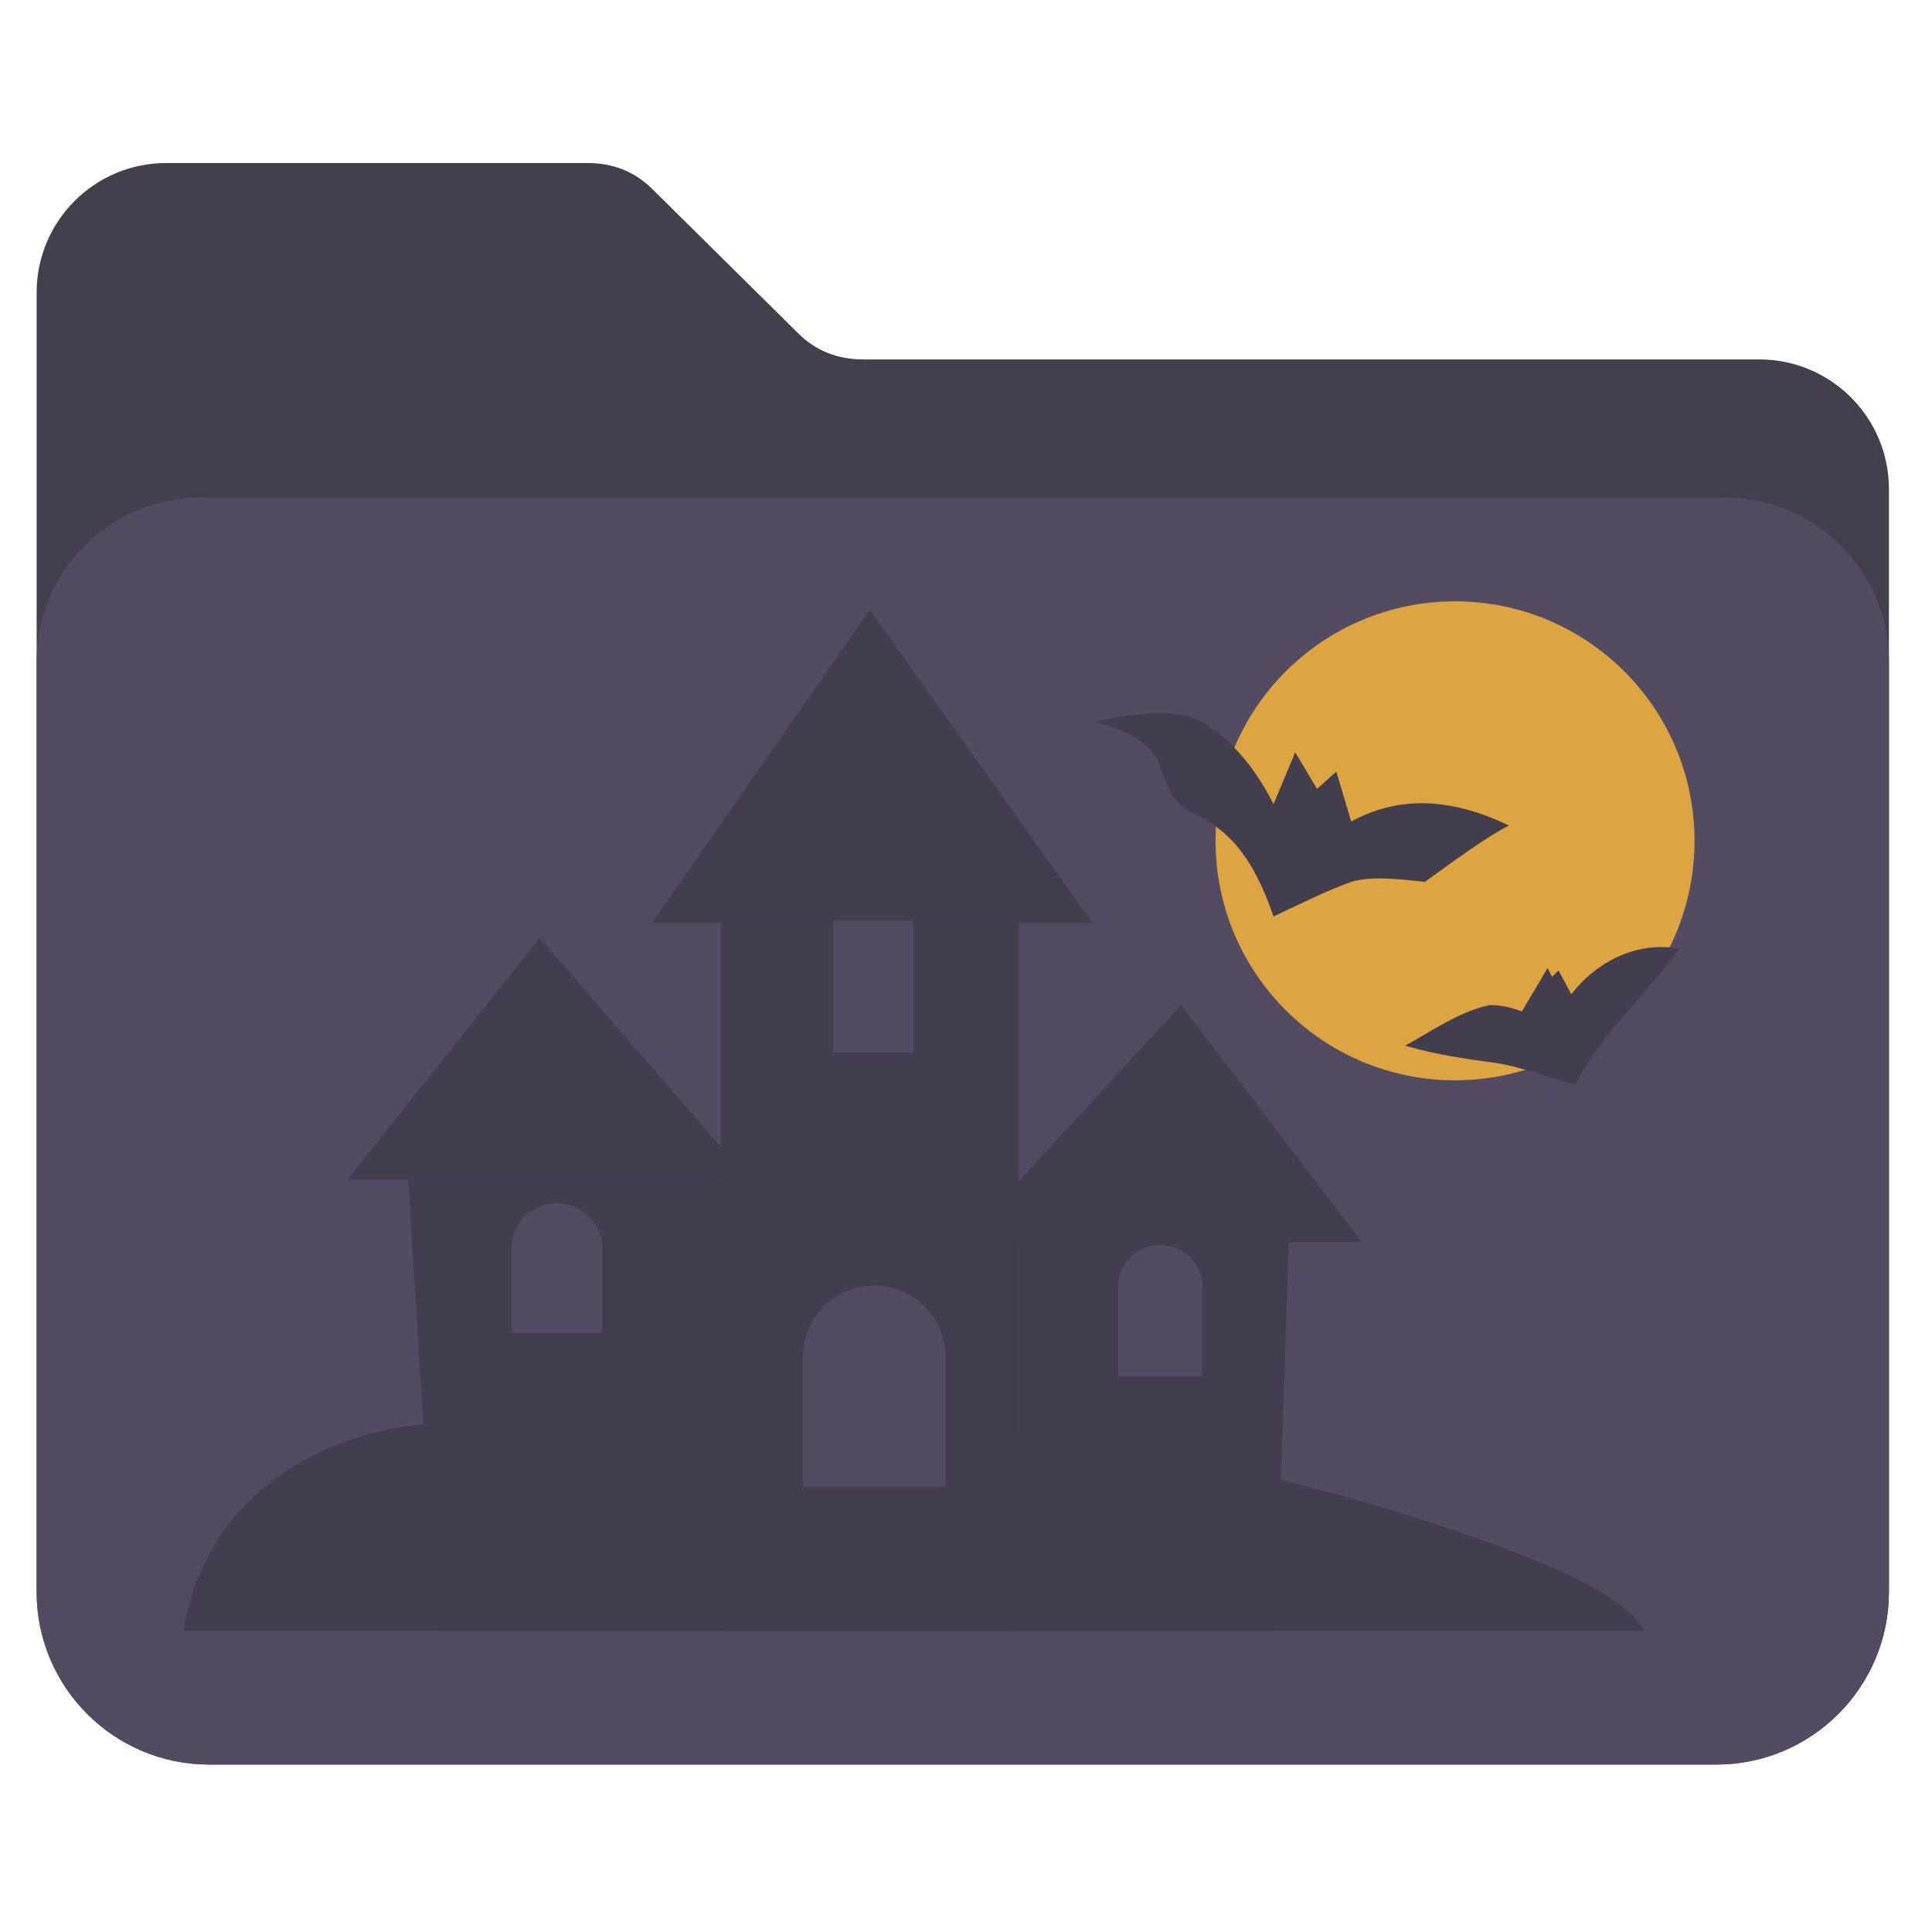
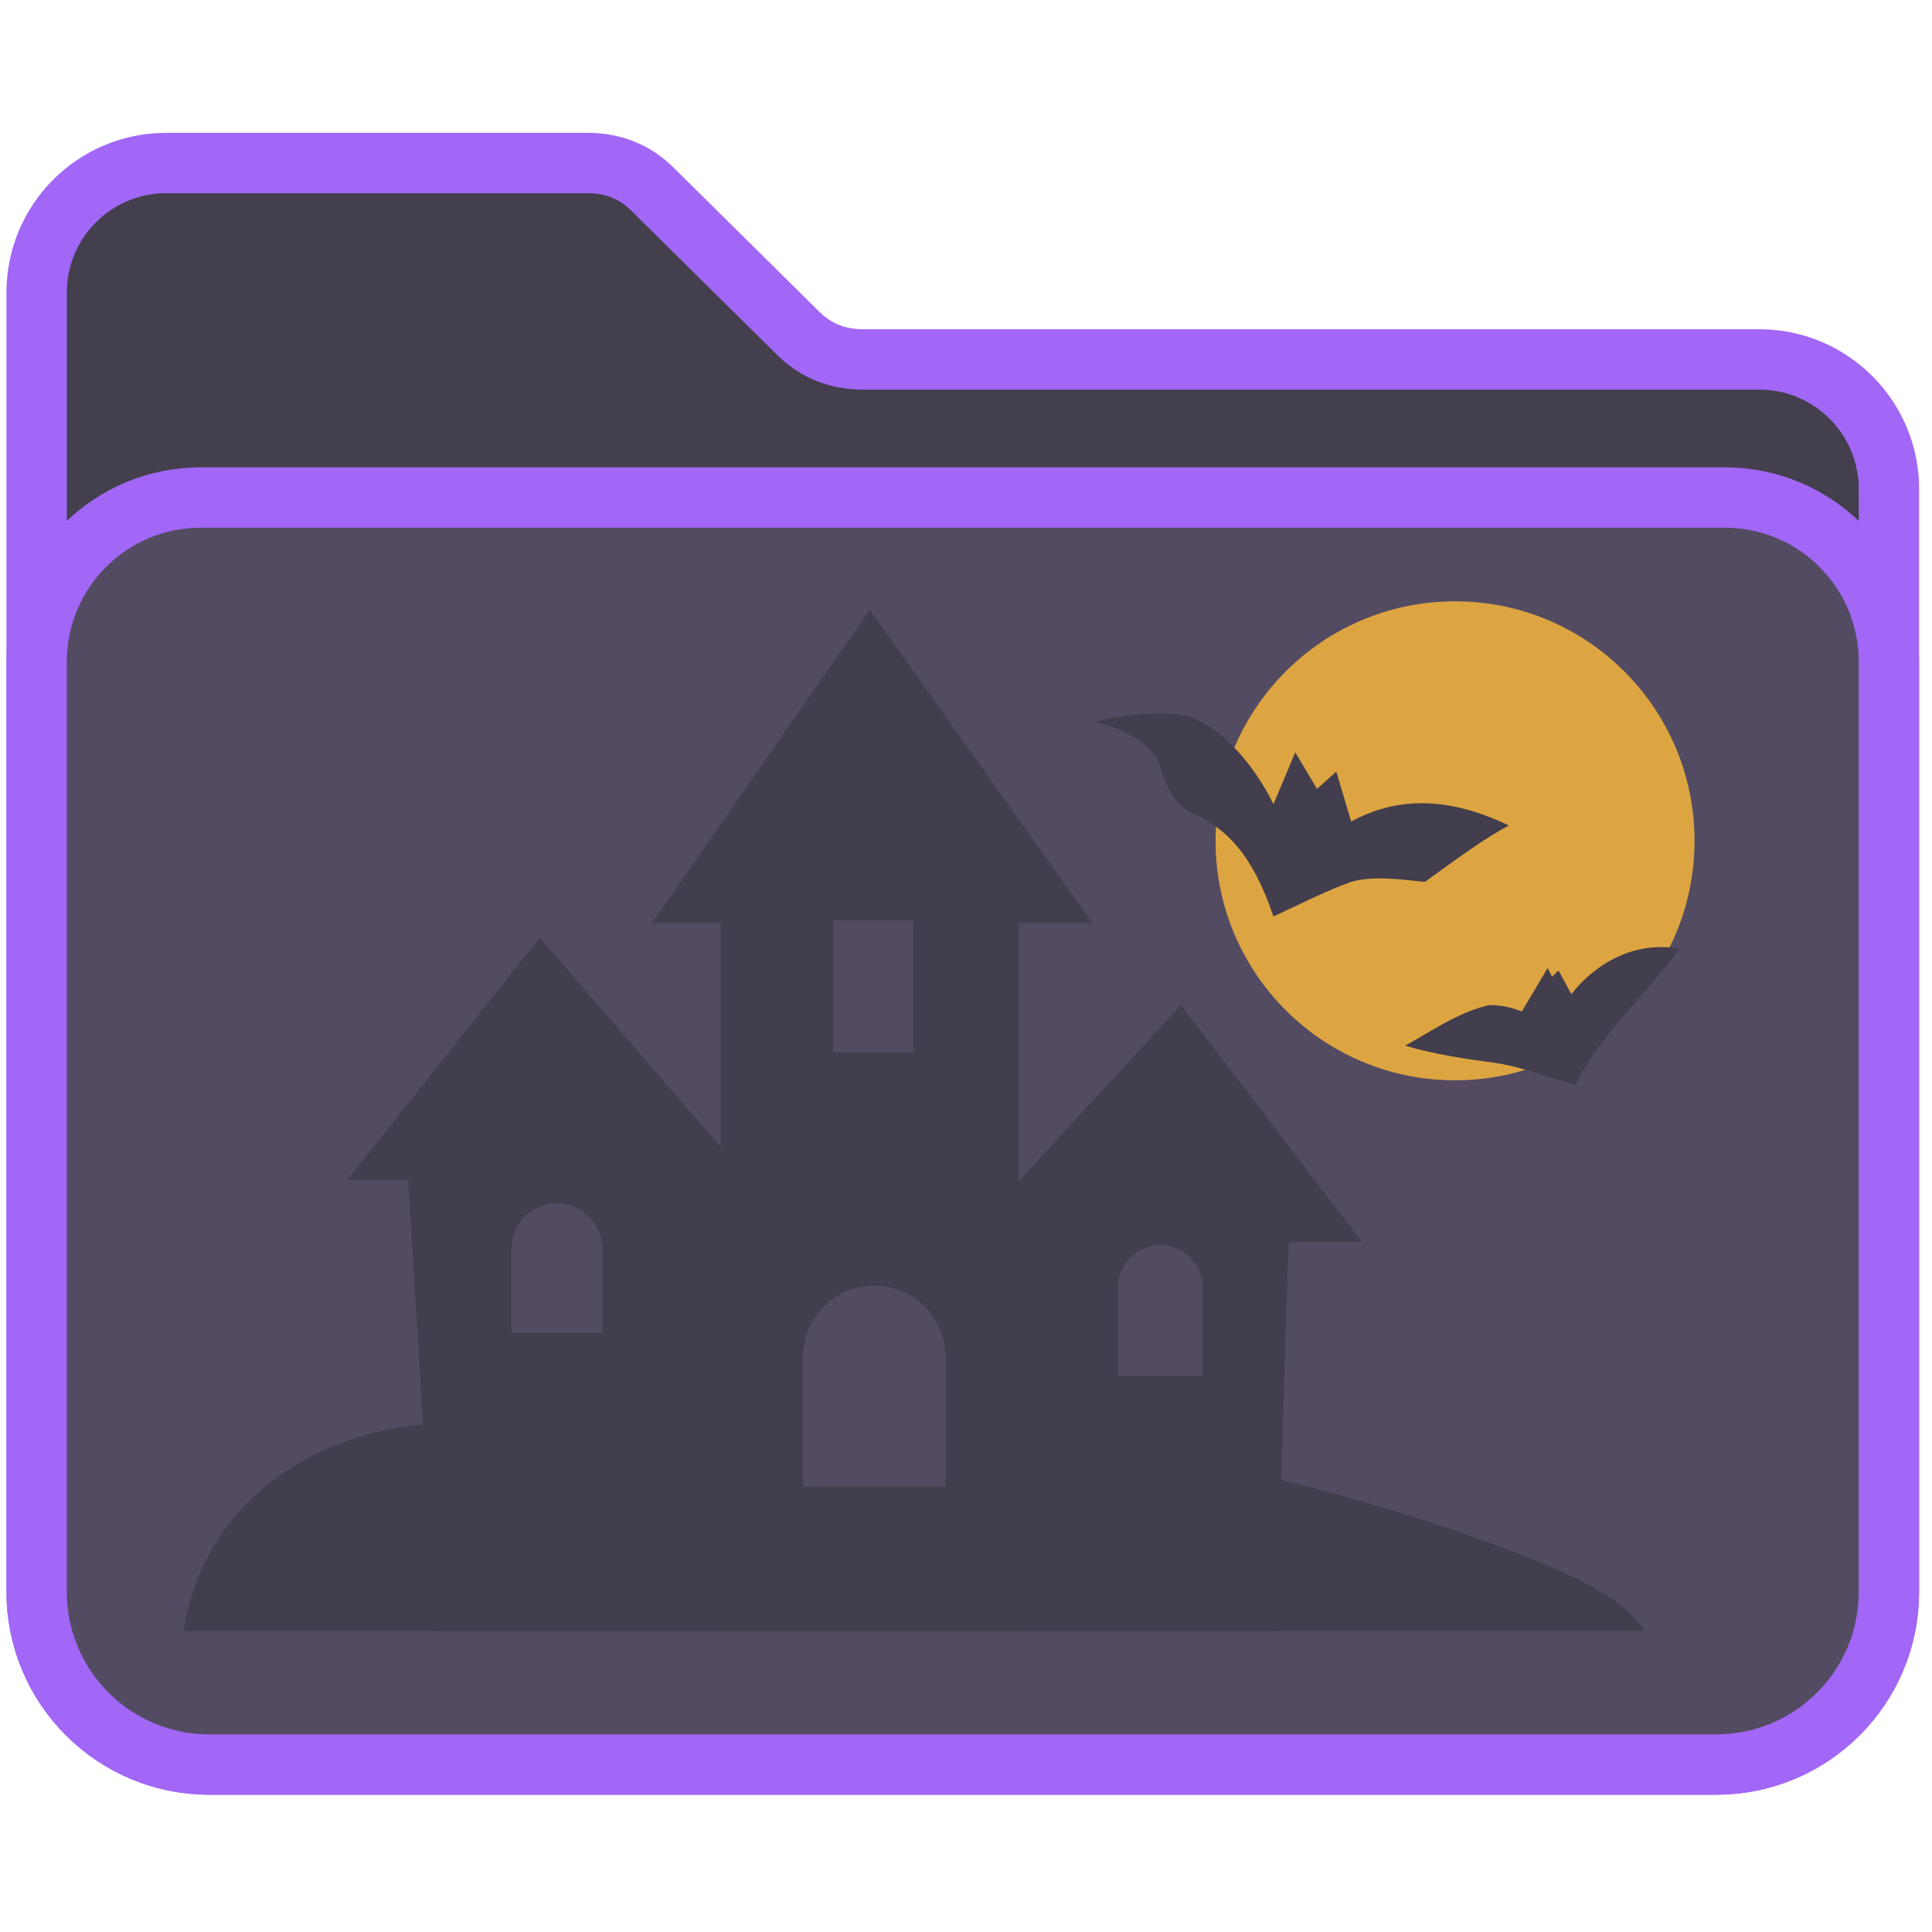
<svg xmlns="http://www.w3.org/2000/svg" viewBox="0 0 48 48" width="48" height="48" role="img" aria-label="Arquivos">
-   <path fill="#433f4d" d="M 0.91,7.27 A 3.22,3.22 0 0 1 4.13,4.05 L 14.59,4.05 Q 15.55,4.05 16.2,4.69 L 19.84,8.29 Q 20.49,8.93 21.45,8.93 L 43.71,8.93 A 3.22,3.22 0 0 1 46.93,12.15 L 46.93,39.55 A 4.29,4.29 0 0 1 42.64,43.84 L 5.2,43.84 A 4.29,4.29 0 0 1 0.91,39.55 Z" />
-   <path fill="#534b62" d="M 0.91,16.44 A 4.08,4.08 0 0 1 4.99,12.36 L 42.85,12.36 A 4.08,4.08 0 0 1 46.93,16.44 L 46.93,39.55 A 4.29,4.29 0 0 1 42.64,43.84 L 5.2,43.84 A 4.29,4.29 0 0 1 0.91,39.55 Z" />
+   <path fill="#433f4d" d="M 0.91,7.27 A 3.22,3.22 0 0 1 4.13,4.05 L 14.59,4.05 Q 15.55,4.05 16.2,4.69 L 19.84,8.29 Q 20.49,8.93 21.45,8.93 L 43.71,8.93 A 3.22,3.22 0 0 1 46.93,12.15 L 46.93,39.55 A 4.29,4.29 0 0 1 42.64,43.84 L 5.2,43.84 A 4.29,4.29 0 0 1 0.91,39.55 Z" stroke="#A267F6" stroke-width="1.5" stroke-linejoin="round" />
+   <path fill="#534b62" d="M 0.91,16.44 A 4.08,4.08 0 0 1 4.99,12.36 L 42.85,12.36 A 4.08,4.08 0 0 1 46.93,16.44 L 46.93,39.55 A 4.29,4.29 0 0 1 42.64,43.84 L 5.2,43.84 A 4.29,4.29 0 0 1 0.91,39.55 Z" stroke="#A267F6" stroke-width="1.5" stroke-linejoin="round" />
  <circle fill="#dda442" cx="36.15" cy="20.89" r="5.95" />
  <g fill="#423e4d">
    <path d="M 4.56,40.52 C 5.09,37.25 7.78,35.75 10.19,35.42 C 15.02,34.94 22.53,35.32 27.89,36.01 C 32.18,36.6 36.47,38.05 38.61,38.96 C 39.69,39.45 40.44,39.87 40.87,40.52 Z" />
    <path d="M 8.63,29.31 L 13.41,23.3 L 18.61,29.31 Z" />
    <path d="M 10.14,29.31 L 17.91,29.31 L 17.91,40.52 L 10.83,40.52 Z" />
    <path d="M 16.2,22.93 L 21.61,15.15 L 27.14,22.93 Z" />
    <path d="M 17.91,22.93 L 25.31,22.93 L 25.31,40.52 L 17.91,40.52 Z" />
    <path d="M 23.92,30.86 L 29.34,24.97 L 33.84,30.86 Z" />
    <path d="M 25.31,30.86 L 32.02,30.86 L 31.7,40.52 L 25.31,40.52 Z" />
    <path d="M 27.19,17.94 C 28.0,17.73 28.85,17.67 29.5,17.78 C 30.3,18.05 31.11,18.91 31.64,19.98 L 32.18,18.69 L 32.72,19.6 L 33.2,19.17 L 33.57,20.41 C 34.48,19.92 35.72,19.66 37.49,20.51 C 36.95,20.78 36.15,21.37 35.4,21.91 C 34.81,21.85 34.11,21.75 33.57,21.91 C 32.98,22.12 32.34,22.44 31.64,22.77 C 31.11,21.21 30.46,20.57 29.6,20.19 C 29.12,19.98 28.96,19.44 28.75,18.85 C 28.48,18.42 27.94,18.1 27.19,17.94 Z" />
    <path d="M 34.91,25.98 C 35.5,25.66 36.25,25.13 37.01,24.97 C 37.38,24.97 37.65,25.07 37.81,25.13 L 38.45,24.05 L 38.56,24.27 L 38.72,24.11 L 39.04,24.7 C 39.58,24.0 40.55,23.36 41.73,23.57 C 41.3,24.16 40.6,24.91 39.9,25.77 C 39.58,26.2 39.31,26.57 39.15,26.95 C 38.51,26.79 37.86,26.52 37.17,26.41 C 36.42,26.31 35.66,26.2 34.91,25.98 Z" />
  </g>
  <g fill="#534b62">
    <path d="M 12.71,33.12 L 12.71,30.92 A 1.13,1.13 0 0 1 14.96,30.92 L 14.96,33.12 Z" />
    <path d="M 20.7,22.87 L 22.69,22.87 L 22.69,26.15 L 20.7,26.15 Z" />
    <path d="M 19.95,36.93 L 19.95,33.71 A 1.77,1.77 0 0 1 23.49,33.71 L 23.49,36.93 Z" />
    <path d="M 27.78,34.19 L 27.78,31.88 A 1.05,1.05 0 0 1 29.87,31.88 L 29.87,34.19 Z" />
  </g>
</svg>
